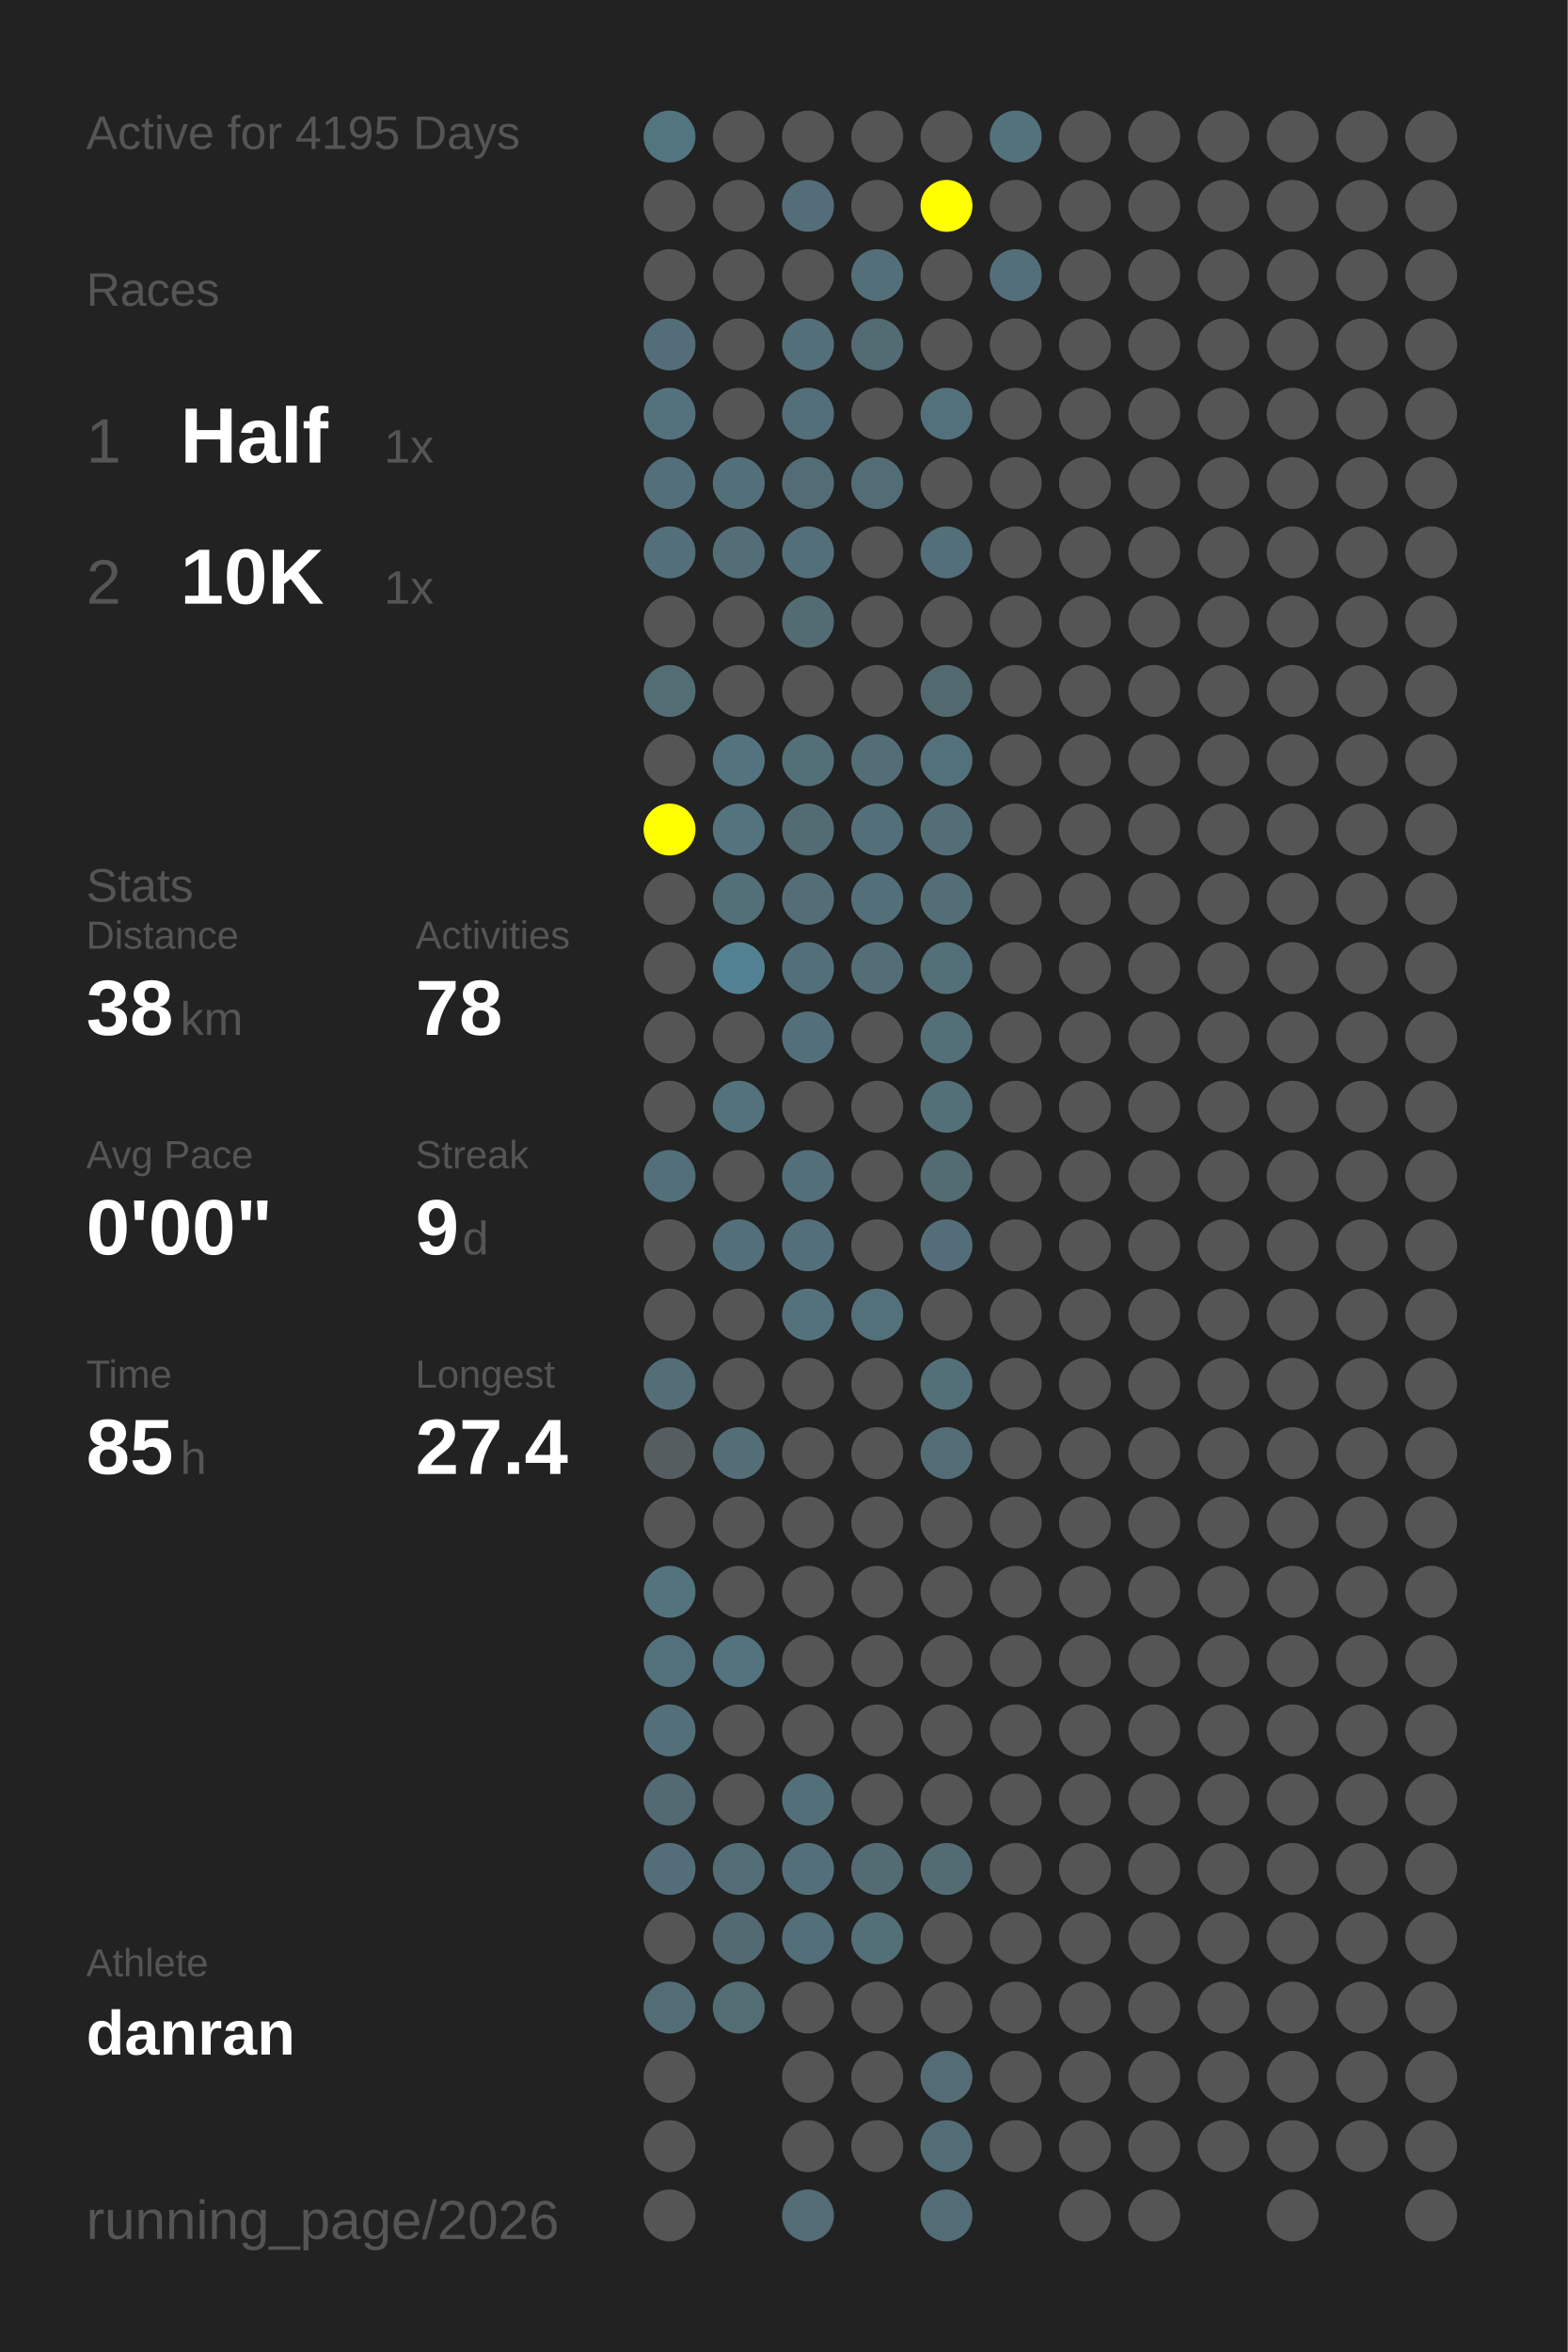
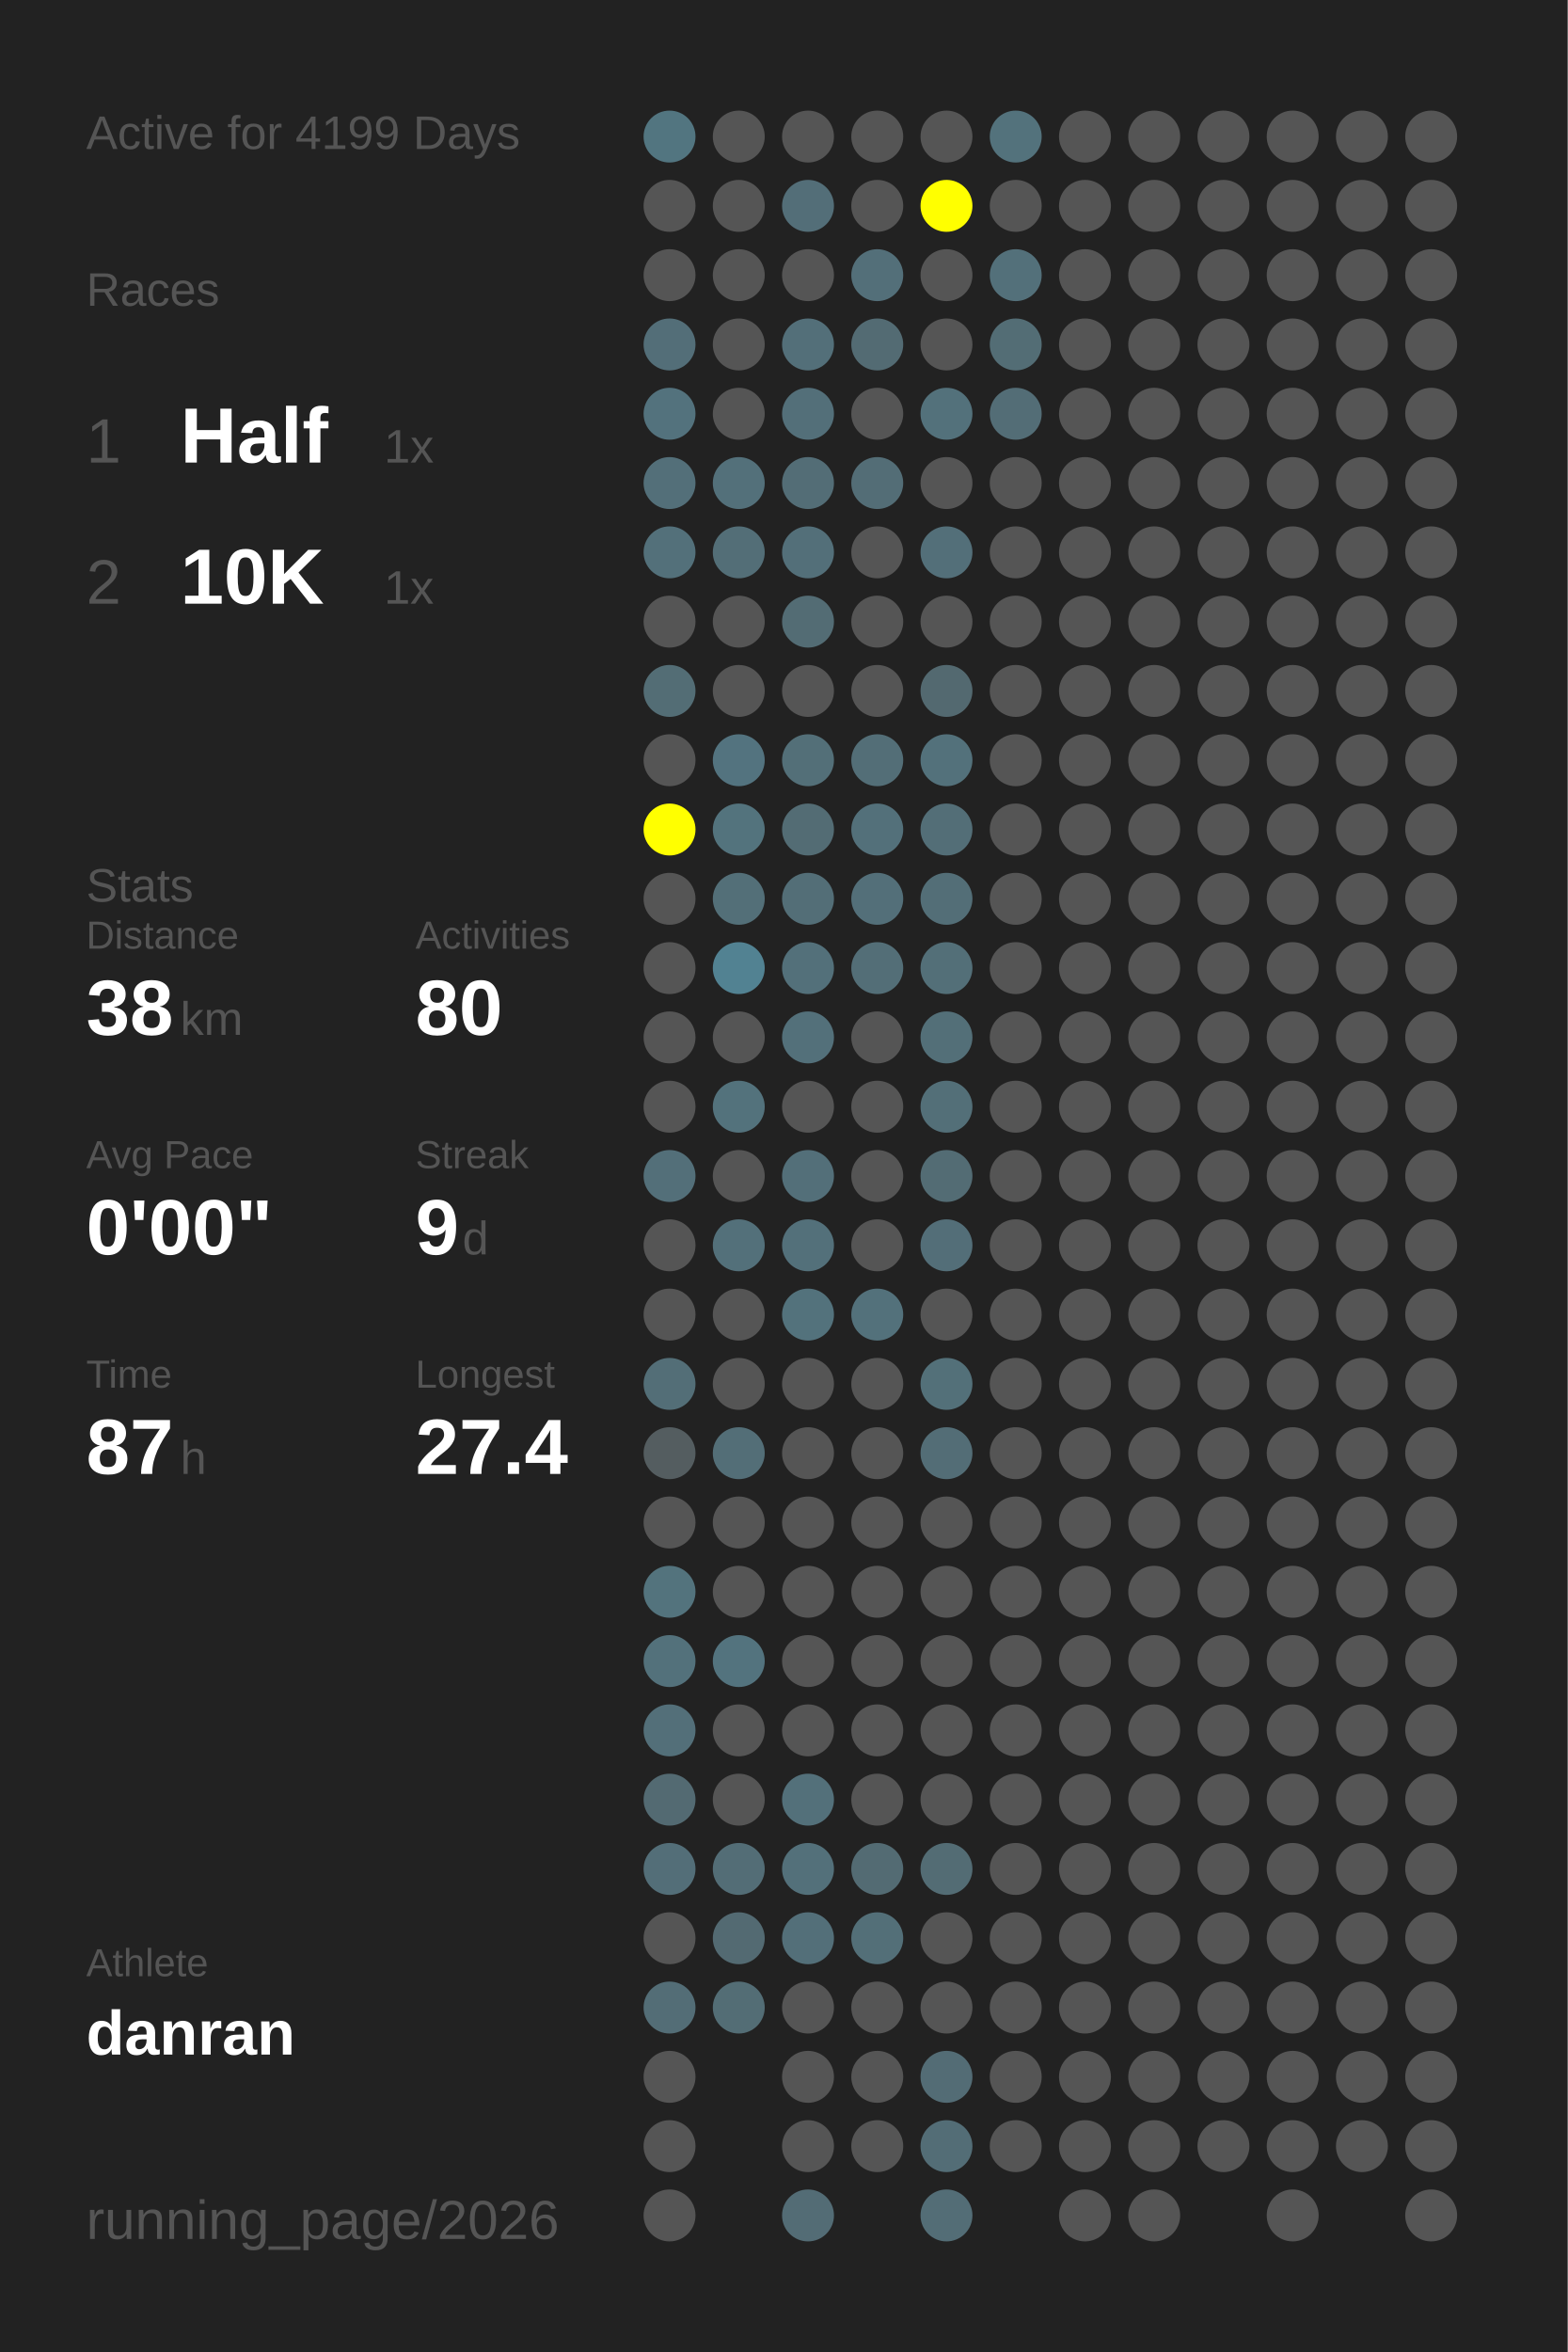
<svg xmlns="http://www.w3.org/2000/svg" baseProfile="full" height="300mm" version="1.1" viewBox="0,0,200,300" width="200mm">
  <defs />
  <rect fill="#222222" height="300" width="200" x="0" y="0" />
-   <text fill="#555555" style="font-size:6px; font-family:Arial;" x="11" y="19">Active for 4195 Days</text>
+   <text fill="#555555" style="font-size:6px; font-family:Arial;" x="11" y="19">Active for 4199 Days</text>
  <text fill="#555555" style="font-size:6px; font-family:Arial;" x="11" y="39">Races</text>
  <text fill="#555555" style="font-size:8px; font-family:Arial;" x="11" y="59">1</text>
  <text fill="#FFFFFF" style="font-size:10px; font-family:Arial; font-weight:bold;" x="23" y="59">Half</text>
  <text fill="#555555" style="font-size:6px; font-family:Arial;" x="49" y="59">1x</text>
  <text fill="#555555" style="font-size:8px; font-family:Arial;" x="11" y="77">2</text>
  <text fill="#FFFFFF" style="font-size:10px; font-family:Arial; font-weight:bold;" x="23" y="77">10K</text>
  <text fill="#555555" style="font-size:6px; font-family:Arial;" x="49" y="77">1x</text>
  <text fill="#555555" style="font-size:6px; font-family:Arial;" x="11" y="115">Stats</text>
  <text fill="#555555" style="font-size:5px; font-family:Arial;" x="11" y="121">Distance</text>
  <text fill="#FFFFFF" style="font-size:10px; font-family:Arial; font-weight:bold;" x="11" y="132">38</text>
  <text fill="#555555" style="font-size:6px; font-family:Arial;" x="23" y="132">km</text>
  <text fill="#555555" style="font-size:5px; font-family:Arial;" x="53" y="121">Activities</text>
-   <text fill="#FFFFFF" style="font-size:10px; font-family:Arial; font-weight:bold;" x="53" y="132">78</text>
+   <text fill="#FFFFFF" style="font-size:10px; font-family:Arial; font-weight:bold;" x="53" y="132">80</text>
  <text fill="#555555" style="font-size:5px; font-family:Arial;" x="11" y="149">Avg Pace</text>
  <text fill="#FFFFFF" style="font-size:10px; font-family:Arial; font-weight:bold;" x="11" y="160">0'00"</text>
  <text fill="#555555" style="font-size:5px; font-family:Arial;" x="53" y="149">Streak</text>
  <text fill="#FFFFFF" style="font-size:10px; font-family:Arial; font-weight:bold;" x="53" y="160">9</text>
  <text fill="#555555" style="font-size:6px; font-family:Arial;" x="59" y="160">d</text>
  <text fill="#555555" style="font-size:5px; font-family:Arial;" x="11" y="177">Time</text>
-   <text fill="#FFFFFF" style="font-size:10px; font-family:Arial; font-weight:bold;" x="11" y="188">85</text>
+   <text fill="#FFFFFF" style="font-size:10px; font-family:Arial; font-weight:bold;" x="11" y="188">87</text>
  <text fill="#555555" style="font-size:6px; font-family:Arial;" x="23" y="188">h</text>
  <text fill="#555555" style="font-size:5px; font-family:Arial;" x="53" y="177">Longest</text>
  <text fill="#FFFFFF" style="font-size:10px; font-family:Arial; font-weight:bold;" x="53" y="188">27.4</text>
  <text fill="#555555" style="font-size:5px; font-family:Arial;" x="11" y="252.065">Athlete</text>
  <text fill="#FFFFFF" style="font-size:8px; font-family:Arial; font-weight:bold;" x="11" y="262.065">danran</text>
  <text fill="#555555" style="font-size:7px; font-family:Arial;" x="11" y="285.581">running_page/2026</text>
  <circle cx="85.417" cy="17.419" fill="#527580" r="3.312" />
  <circle cx="85.417" cy="26.258" fill="#555555" r="3.312" />
  <circle cx="85.417" cy="35.097" fill="#555555" r="3.312" />
  <circle cx="85.417" cy="43.935" fill="#536e78" r="3.312" />
  <circle cx="85.417" cy="52.774" fill="#53727d" r="3.312" />
  <circle cx="85.417" cy="61.613" fill="#536f79" r="3.312" />
  <circle cx="85.417" cy="70.452" fill="#53707a" r="3.312" />
  <circle cx="85.417" cy="79.29" fill="#555555" r="3.312" />
  <circle cx="85.417" cy="88.129" fill="#536d75" r="3.312" />
  <circle cx="85.417" cy="96.968" fill="#555555" r="3.312" />
  <circle cx="85.417" cy="105.806" fill="#FFFF00" r="3.312" />
  <circle cx="85.417" cy="114.645" fill="#555555" r="3.312" />
  <circle cx="85.417" cy="123.484" fill="#555555" r="3.312" />
  <circle cx="85.417" cy="132.323" fill="#555555" r="3.312" />
  <circle cx="85.417" cy="141.161" fill="#555555" r="3.312" />
  <circle cx="85.417" cy="150" fill="#536f79" r="3.312" />
  <circle cx="85.417" cy="158.839" fill="#555555" r="3.312" />
  <circle cx="85.417" cy="167.677" fill="#555555" r="3.312" />
  <circle cx="85.417" cy="176.516" fill="#536e77" r="3.312" />
  <circle cx="85.417" cy="185.355" fill="#545d60" r="3.312" />
  <circle cx="85.417" cy="194.194" fill="#555555" r="3.312" />
  <circle cx="85.417" cy="203.032" fill="#53737d" r="3.312" />
  <circle cx="85.417" cy="211.871" fill="#53717b" r="3.312" />
  <circle cx="85.417" cy="220.71" fill="#536f79" r="3.312" />
  <circle cx="85.417" cy="229.548" fill="#536a72" r="3.312" />
  <circle cx="85.417" cy="238.387" fill="#536e78" r="3.312" />
  <circle cx="85.417" cy="247.226" fill="#555555" r="3.312" />
  <circle cx="85.417" cy="256.065" fill="#536d76" r="3.312" />
  <circle cx="85.417" cy="264.903" fill="#555555" r="3.312" />
  <circle cx="85.417" cy="273.742" fill="#555555" r="3.312" />
  <circle cx="85.417" cy="282.581" fill="#555555" r="3.312" />
  <circle cx="94.25" cy="17.419" fill="#555555" r="3.312" />
  <circle cx="94.25" cy="26.258" fill="#555555" r="3.312" />
  <circle cx="94.25" cy="35.097" fill="#555555" r="3.312" />
  <circle cx="94.25" cy="43.935" fill="#555555" r="3.312" />
  <circle cx="94.25" cy="52.774" fill="#555555" r="3.312" />
  <circle cx="94.25" cy="61.613" fill="#53707a" r="3.312" />
  <circle cx="94.25" cy="70.452" fill="#536e77" r="3.312" />
  <circle cx="94.25" cy="79.29" fill="#555555" r="3.312" />
  <circle cx="94.25" cy="88.129" fill="#555555" r="3.312" />
  <circle cx="94.25" cy="96.968" fill="#53737f" r="3.312" />
  <circle cx="94.25" cy="105.806" fill="#53737d" r="3.312" />
  <circle cx="94.25" cy="114.645" fill="#536f78" r="3.312" />
  <circle cx="94.25" cy="123.484" fill="#528292" r="3.312" />
  <circle cx="94.25" cy="132.323" fill="#555555" r="3.312" />
  <circle cx="94.25" cy="141.161" fill="#53727c" r="3.312" />
  <circle cx="94.25" cy="150" fill="#555555" r="3.312" />
  <circle cx="94.25" cy="158.839" fill="#53707a" r="3.312" />
  <circle cx="94.25" cy="167.677" fill="#555555" r="3.312" />
  <circle cx="94.25" cy="176.516" fill="#555555" r="3.312" />
  <circle cx="94.25" cy="185.355" fill="#536e77" r="3.312" />
  <circle cx="94.25" cy="194.194" fill="#555555" r="3.312" />
  <circle cx="94.25" cy="203.032" fill="#555555" r="3.312" />
  <circle cx="94.25" cy="211.871" fill="#53737e" r="3.312" />
  <circle cx="94.25" cy="220.71" fill="#555555" r="3.312" />
  <circle cx="94.25" cy="229.548" fill="#555555" r="3.312" />
  <circle cx="94.25" cy="238.387" fill="#536d76" r="3.312" />
  <circle cx="94.25" cy="247.226" fill="#536a72" r="3.312" />
  <circle cx="94.25" cy="256.065" fill="#536d75" r="3.312" />
  <circle cx="103.083" cy="17.419" fill="#555555" r="3.312" />
  <circle cx="103.083" cy="26.258" fill="#536e78" r="3.312" />
  <circle cx="103.083" cy="35.097" fill="#555555" r="3.312" />
  <circle cx="103.083" cy="43.935" fill="#536f79" r="3.312" />
  <circle cx="103.083" cy="52.774" fill="#536f79" r="3.312" />
  <circle cx="103.083" cy="61.613" fill="#536d76" r="3.312" />
  <circle cx="103.083" cy="70.452" fill="#536f79" r="3.312" />
  <circle cx="103.083" cy="79.29" fill="#536c74" r="3.312" />
  <circle cx="103.083" cy="88.129" fill="#555555" r="3.312" />
  <circle cx="103.083" cy="96.968" fill="#536f78" r="3.312" />
  <circle cx="103.083" cy="105.806" fill="#536c74" r="3.312" />
  <circle cx="103.083" cy="114.645" fill="#536e77" r="3.312" />
  <circle cx="103.083" cy="123.484" fill="#53707a" r="3.312" />
  <circle cx="103.083" cy="132.323" fill="#53707a" r="3.312" />
  <circle cx="103.083" cy="141.161" fill="#555555" r="3.312" />
  <circle cx="103.083" cy="150" fill="#536f79" r="3.312" />
  <circle cx="103.083" cy="158.839" fill="#53707a" r="3.312" />
  <circle cx="103.083" cy="167.677" fill="#53727c" r="3.312" />
  <circle cx="103.083" cy="176.516" fill="#555555" r="3.312" />
  <circle cx="103.083" cy="185.355" fill="#555555" r="3.312" />
  <circle cx="103.083" cy="194.194" fill="#555555" r="3.312" />
  <circle cx="103.083" cy="203.032" fill="#555555" r="3.312" />
  <circle cx="103.083" cy="211.871" fill="#555555" r="3.312" />
  <circle cx="103.083" cy="220.71" fill="#555555" r="3.312" />
  <circle cx="103.083" cy="229.548" fill="#53707a" r="3.312" />
  <circle cx="103.083" cy="238.387" fill="#53707a" r="3.312" />
  <circle cx="103.083" cy="247.226" fill="#536f79" r="3.312" />
  <circle cx="103.083" cy="256.065" fill="#555555" r="3.312" />
  <circle cx="103.083" cy="264.903" fill="#555555" r="3.312" />
  <circle cx="103.083" cy="273.742" fill="#555555" r="3.312" />
  <circle cx="103.083" cy="282.581" fill="#536c75" r="3.312" />
  <circle cx="111.917" cy="17.419" fill="#555555" r="3.312" />
  <circle cx="111.917" cy="26.258" fill="#555555" r="3.312" />
  <circle cx="111.917" cy="35.097" fill="#536f79" r="3.312" />
  <circle cx="111.917" cy="43.935" fill="#536b73" r="3.312" />
  <circle cx="111.917" cy="52.774" fill="#555555" r="3.312" />
  <circle cx="111.917" cy="61.613" fill="#536d76" r="3.312" />
  <circle cx="111.917" cy="70.452" fill="#555555" r="3.312" />
  <circle cx="111.917" cy="79.29" fill="#555555" r="3.312" />
  <circle cx="111.917" cy="88.129" fill="#555555" r="3.312" />
  <circle cx="111.917" cy="96.968" fill="#536e77" r="3.312" />
  <circle cx="111.917" cy="105.806" fill="#53707a" r="3.312" />
  <circle cx="111.917" cy="114.645" fill="#536f79" r="3.312" />
  <circle cx="111.917" cy="123.484" fill="#536e77" r="3.312" />
  <circle cx="111.917" cy="132.323" fill="#555555" r="3.312" />
  <circle cx="111.917" cy="141.161" fill="#555555" r="3.312" />
  <circle cx="111.917" cy="150" fill="#555555" r="3.312" />
  <circle cx="111.917" cy="158.839" fill="#555555" r="3.312" />
  <circle cx="111.917" cy="167.677" fill="#53717b" r="3.312" />
  <circle cx="111.917" cy="176.516" fill="#555555" r="3.312" />
  <circle cx="111.917" cy="185.355" fill="#555555" r="3.312" />
  <circle cx="111.917" cy="194.194" fill="#555555" r="3.312" />
  <circle cx="111.917" cy="203.032" fill="#555555" r="3.312" />
  <circle cx="111.917" cy="211.871" fill="#555555" r="3.312" />
  <circle cx="111.917" cy="220.71" fill="#555555" r="3.312" />
  <circle cx="111.917" cy="229.548" fill="#555555" r="3.312" />
  <circle cx="111.917" cy="238.387" fill="#536b73" r="3.312" />
  <circle cx="111.917" cy="247.226" fill="#536f78" r="3.312" />
  <circle cx="111.917" cy="256.065" fill="#555555" r="3.312" />
  <circle cx="111.917" cy="264.903" fill="#555555" r="3.312" />
  <circle cx="111.917" cy="273.742" fill="#555555" r="3.312" />
  <circle cx="120.75" cy="17.419" fill="#555555" r="3.312" />
  <circle cx="120.75" cy="26.258" fill="#FFFF00" r="3.312" />
  <circle cx="120.75" cy="35.097" fill="#555555" r="3.312" />
  <circle cx="120.75" cy="43.935" fill="#555555" r="3.312" />
  <circle cx="120.75" cy="52.774" fill="#53717b" r="3.312" />
  <circle cx="120.75" cy="61.613" fill="#555555" r="3.312" />
  <circle cx="120.75" cy="70.452" fill="#536f79" r="3.312" />
  <circle cx="120.75" cy="79.29" fill="#555555" r="3.312" />
  <circle cx="120.75" cy="88.129" fill="#536970" r="3.312" />
  <circle cx="120.75" cy="96.968" fill="#53717b" r="3.312" />
  <circle cx="120.75" cy="105.806" fill="#536e77" r="3.312" />
  <circle cx="120.75" cy="114.645" fill="#536e77" r="3.312" />
  <circle cx="120.75" cy="123.484" fill="#536f78" r="3.312" />
  <circle cx="120.75" cy="132.323" fill="#536f78" r="3.312" />
  <circle cx="120.75" cy="141.161" fill="#536f78" r="3.312" />
  <circle cx="120.75" cy="150" fill="#536c74" r="3.312" />
  <circle cx="120.75" cy="158.839" fill="#536e78" r="3.312" />
  <circle cx="120.75" cy="167.677" fill="#555555" r="3.312" />
  <circle cx="120.75" cy="176.516" fill="#537079" r="3.312" />
  <circle cx="120.75" cy="185.355" fill="#536d76" r="3.312" />
  <circle cx="120.75" cy="194.194" fill="#555555" r="3.312" />
  <circle cx="120.75" cy="203.032" fill="#555555" r="3.312" />
  <circle cx="120.75" cy="211.871" fill="#555555" r="3.312" />
  <circle cx="120.75" cy="220.71" fill="#555555" r="3.312" />
  <circle cx="120.75" cy="229.548" fill="#555555" r="3.312" />
  <circle cx="120.75" cy="238.387" fill="#536c74" r="3.312" />
  <circle cx="120.75" cy="247.226" fill="#555555" r="3.312" />
  <circle cx="120.75" cy="256.065" fill="#555555" r="3.312" />
  <circle cx="120.75" cy="264.903" fill="#536c75" r="3.312" />
  <circle cx="120.75" cy="273.742" fill="#536d76" r="3.312" />
  <circle cx="120.75" cy="282.581" fill="#536d76" r="3.312" />
  <circle cx="129.583" cy="17.419" fill="#53727c" r="3.312" />
  <circle cx="129.583" cy="26.258" fill="#555555" r="3.312" />
  <circle cx="129.583" cy="35.097" fill="#53707a" r="3.312" />
-   <circle cx="129.583" cy="43.935" fill="#555555" r="3.312" />
-   <circle cx="129.583" cy="52.774" fill="#555555" r="3.312" />
+   <circle cx="129.583" cy="43.935" fill="#536d75" r="3.312" />
+   <circle cx="129.583" cy="52.774" fill="#536d76" r="3.312" />
  <circle cx="129.583" cy="61.613" fill="#555555" r="3.312" />
  <circle cx="129.583" cy="70.452" fill="#555555" r="3.312" />
  <circle cx="129.583" cy="79.29" fill="#555555" r="3.312" />
  <circle cx="129.583" cy="88.129" fill="#555555" r="3.312" />
  <circle cx="129.583" cy="96.968" fill="#555555" r="3.312" />
  <circle cx="129.583" cy="105.806" fill="#555555" r="3.312" />
  <circle cx="129.583" cy="114.645" fill="#555555" r="3.312" />
  <circle cx="129.583" cy="123.484" fill="#555555" r="3.312" />
  <circle cx="129.583" cy="132.323" fill="#555555" r="3.312" />
  <circle cx="129.583" cy="141.161" fill="#555555" r="3.312" />
  <circle cx="129.583" cy="150" fill="#555555" r="3.312" />
  <circle cx="129.583" cy="158.839" fill="#555555" r="3.312" />
  <circle cx="129.583" cy="167.677" fill="#555555" r="3.312" />
  <circle cx="129.583" cy="176.516" fill="#555555" r="3.312" />
  <circle cx="129.583" cy="185.355" fill="#555555" r="3.312" />
  <circle cx="129.583" cy="194.194" fill="#555555" r="3.312" />
  <circle cx="129.583" cy="203.032" fill="#555555" r="3.312" />
  <circle cx="129.583" cy="211.871" fill="#555555" r="3.312" />
  <circle cx="129.583" cy="220.71" fill="#555555" r="3.312" />
  <circle cx="129.583" cy="229.548" fill="#555555" r="3.312" />
  <circle cx="129.583" cy="238.387" fill="#555555" r="3.312" />
  <circle cx="129.583" cy="247.226" fill="#555555" r="3.312" />
  <circle cx="129.583" cy="256.065" fill="#555555" r="3.312" />
  <circle cx="129.583" cy="264.903" fill="#555555" r="3.312" />
  <circle cx="129.583" cy="273.742" fill="#555555" r="3.312" />
  <circle cx="138.417" cy="17.419" fill="#555555" r="3.312" />
  <circle cx="138.417" cy="26.258" fill="#555555" r="3.312" />
  <circle cx="138.417" cy="35.097" fill="#555555" r="3.312" />
  <circle cx="138.417" cy="43.935" fill="#555555" r="3.312" />
  <circle cx="138.417" cy="52.774" fill="#555555" r="3.312" />
  <circle cx="138.417" cy="61.613" fill="#555555" r="3.312" />
  <circle cx="138.417" cy="70.452" fill="#555555" r="3.312" />
  <circle cx="138.417" cy="79.29" fill="#555555" r="3.312" />
  <circle cx="138.417" cy="88.129" fill="#555555" r="3.312" />
  <circle cx="138.417" cy="96.968" fill="#555555" r="3.312" />
  <circle cx="138.417" cy="105.806" fill="#555555" r="3.312" />
  <circle cx="138.417" cy="114.645" fill="#555555" r="3.312" />
  <circle cx="138.417" cy="123.484" fill="#555555" r="3.312" />
  <circle cx="138.417" cy="132.323" fill="#555555" r="3.312" />
  <circle cx="138.417" cy="141.161" fill="#555555" r="3.312" />
  <circle cx="138.417" cy="150" fill="#555555" r="3.312" />
  <circle cx="138.417" cy="158.839" fill="#555555" r="3.312" />
  <circle cx="138.417" cy="167.677" fill="#555555" r="3.312" />
  <circle cx="138.417" cy="176.516" fill="#555555" r="3.312" />
  <circle cx="138.417" cy="185.355" fill="#555555" r="3.312" />
  <circle cx="138.417" cy="194.194" fill="#555555" r="3.312" />
  <circle cx="138.417" cy="203.032" fill="#555555" r="3.312" />
  <circle cx="138.417" cy="211.871" fill="#555555" r="3.312" />
  <circle cx="138.417" cy="220.71" fill="#555555" r="3.312" />
  <circle cx="138.417" cy="229.548" fill="#555555" r="3.312" />
  <circle cx="138.417" cy="238.387" fill="#555555" r="3.312" />
  <circle cx="138.417" cy="247.226" fill="#555555" r="3.312" />
  <circle cx="138.417" cy="256.065" fill="#555555" r="3.312" />
  <circle cx="138.417" cy="264.903" fill="#555555" r="3.312" />
  <circle cx="138.417" cy="273.742" fill="#555555" r="3.312" />
  <circle cx="138.417" cy="282.581" fill="#555555" r="3.312" />
  <circle cx="147.25" cy="17.419" fill="#555555" r="3.312" />
  <circle cx="147.25" cy="26.258" fill="#555555" r="3.312" />
  <circle cx="147.25" cy="35.097" fill="#555555" r="3.312" />
  <circle cx="147.25" cy="43.935" fill="#555555" r="3.312" />
  <circle cx="147.25" cy="52.774" fill="#555555" r="3.312" />
  <circle cx="147.25" cy="61.613" fill="#555555" r="3.312" />
  <circle cx="147.25" cy="70.452" fill="#555555" r="3.312" />
  <circle cx="147.25" cy="79.29" fill="#555555" r="3.312" />
  <circle cx="147.25" cy="88.129" fill="#555555" r="3.312" />
  <circle cx="147.25" cy="96.968" fill="#555555" r="3.312" />
  <circle cx="147.25" cy="105.806" fill="#555555" r="3.312" />
  <circle cx="147.25" cy="114.645" fill="#555555" r="3.312" />
  <circle cx="147.25" cy="123.484" fill="#555555" r="3.312" />
  <circle cx="147.25" cy="132.323" fill="#555555" r="3.312" />
  <circle cx="147.25" cy="141.161" fill="#555555" r="3.312" />
  <circle cx="147.25" cy="150" fill="#555555" r="3.312" />
  <circle cx="147.25" cy="158.839" fill="#555555" r="3.312" />
  <circle cx="147.25" cy="167.677" fill="#555555" r="3.312" />
  <circle cx="147.25" cy="176.516" fill="#555555" r="3.312" />
  <circle cx="147.25" cy="185.355" fill="#555555" r="3.312" />
  <circle cx="147.25" cy="194.194" fill="#555555" r="3.312" />
  <circle cx="147.25" cy="203.032" fill="#555555" r="3.312" />
  <circle cx="147.25" cy="211.871" fill="#555555" r="3.312" />
  <circle cx="147.25" cy="220.71" fill="#555555" r="3.312" />
  <circle cx="147.25" cy="229.548" fill="#555555" r="3.312" />
  <circle cx="147.25" cy="238.387" fill="#555555" r="3.312" />
  <circle cx="147.25" cy="247.226" fill="#555555" r="3.312" />
  <circle cx="147.25" cy="256.065" fill="#555555" r="3.312" />
  <circle cx="147.25" cy="264.903" fill="#555555" r="3.312" />
  <circle cx="147.25" cy="273.742" fill="#555555" r="3.312" />
  <circle cx="147.25" cy="282.581" fill="#555555" r="3.312" />
  <circle cx="156.083" cy="17.419" fill="#555555" r="3.312" />
  <circle cx="156.083" cy="26.258" fill="#555555" r="3.312" />
  <circle cx="156.083" cy="35.097" fill="#555555" r="3.312" />
  <circle cx="156.083" cy="43.935" fill="#555555" r="3.312" />
  <circle cx="156.083" cy="52.774" fill="#555555" r="3.312" />
  <circle cx="156.083" cy="61.613" fill="#555555" r="3.312" />
  <circle cx="156.083" cy="70.452" fill="#555555" r="3.312" />
  <circle cx="156.083" cy="79.29" fill="#555555" r="3.312" />
  <circle cx="156.083" cy="88.129" fill="#555555" r="3.312" />
  <circle cx="156.083" cy="96.968" fill="#555555" r="3.312" />
  <circle cx="156.083" cy="105.806" fill="#555555" r="3.312" />
  <circle cx="156.083" cy="114.645" fill="#555555" r="3.312" />
  <circle cx="156.083" cy="123.484" fill="#555555" r="3.312" />
  <circle cx="156.083" cy="132.323" fill="#555555" r="3.312" />
  <circle cx="156.083" cy="141.161" fill="#555555" r="3.312" />
  <circle cx="156.083" cy="150" fill="#555555" r="3.312" />
  <circle cx="156.083" cy="158.839" fill="#555555" r="3.312" />
  <circle cx="156.083" cy="167.677" fill="#555555" r="3.312" />
  <circle cx="156.083" cy="176.516" fill="#555555" r="3.312" />
  <circle cx="156.083" cy="185.355" fill="#555555" r="3.312" />
  <circle cx="156.083" cy="194.194" fill="#555555" r="3.312" />
  <circle cx="156.083" cy="203.032" fill="#555555" r="3.312" />
  <circle cx="156.083" cy="211.871" fill="#555555" r="3.312" />
  <circle cx="156.083" cy="220.71" fill="#555555" r="3.312" />
  <circle cx="156.083" cy="229.548" fill="#555555" r="3.312" />
  <circle cx="156.083" cy="238.387" fill="#555555" r="3.312" />
  <circle cx="156.083" cy="247.226" fill="#555555" r="3.312" />
  <circle cx="156.083" cy="256.065" fill="#555555" r="3.312" />
  <circle cx="156.083" cy="264.903" fill="#555555" r="3.312" />
  <circle cx="156.083" cy="273.742" fill="#555555" r="3.312" />
  <circle cx="164.917" cy="17.419" fill="#555555" r="3.312" />
  <circle cx="164.917" cy="26.258" fill="#555555" r="3.312" />
  <circle cx="164.917" cy="35.097" fill="#555555" r="3.312" />
  <circle cx="164.917" cy="43.935" fill="#555555" r="3.312" />
  <circle cx="164.917" cy="52.774" fill="#555555" r="3.312" />
  <circle cx="164.917" cy="61.613" fill="#555555" r="3.312" />
  <circle cx="164.917" cy="70.452" fill="#555555" r="3.312" />
  <circle cx="164.917" cy="79.29" fill="#555555" r="3.312" />
  <circle cx="164.917" cy="88.129" fill="#555555" r="3.312" />
  <circle cx="164.917" cy="96.968" fill="#555555" r="3.312" />
  <circle cx="164.917" cy="105.806" fill="#555555" r="3.312" />
  <circle cx="164.917" cy="114.645" fill="#555555" r="3.312" />
  <circle cx="164.917" cy="123.484" fill="#555555" r="3.312" />
  <circle cx="164.917" cy="132.323" fill="#555555" r="3.312" />
  <circle cx="164.917" cy="141.161" fill="#555555" r="3.312" />
  <circle cx="164.917" cy="150" fill="#555555" r="3.312" />
  <circle cx="164.917" cy="158.839" fill="#555555" r="3.312" />
  <circle cx="164.917" cy="167.677" fill="#555555" r="3.312" />
  <circle cx="164.917" cy="176.516" fill="#555555" r="3.312" />
  <circle cx="164.917" cy="185.355" fill="#555555" r="3.312" />
  <circle cx="164.917" cy="194.194" fill="#555555" r="3.312" />
  <circle cx="164.917" cy="203.032" fill="#555555" r="3.312" />
  <circle cx="164.917" cy="211.871" fill="#555555" r="3.312" />
  <circle cx="164.917" cy="220.71" fill="#555555" r="3.312" />
  <circle cx="164.917" cy="229.548" fill="#555555" r="3.312" />
  <circle cx="164.917" cy="238.387" fill="#555555" r="3.312" />
  <circle cx="164.917" cy="247.226" fill="#555555" r="3.312" />
  <circle cx="164.917" cy="256.065" fill="#555555" r="3.312" />
  <circle cx="164.917" cy="264.903" fill="#555555" r="3.312" />
  <circle cx="164.917" cy="273.742" fill="#555555" r="3.312" />
  <circle cx="164.917" cy="282.581" fill="#555555" r="3.312" />
  <circle cx="173.75" cy="17.419" fill="#555555" r="3.312" />
  <circle cx="173.75" cy="26.258" fill="#555555" r="3.312" />
  <circle cx="173.75" cy="35.097" fill="#555555" r="3.312" />
  <circle cx="173.75" cy="43.935" fill="#555555" r="3.312" />
  <circle cx="173.75" cy="52.774" fill="#555555" r="3.312" />
  <circle cx="173.75" cy="61.613" fill="#555555" r="3.312" />
  <circle cx="173.75" cy="70.452" fill="#555555" r="3.312" />
  <circle cx="173.75" cy="79.29" fill="#555555" r="3.312" />
  <circle cx="173.75" cy="88.129" fill="#555555" r="3.312" />
  <circle cx="173.75" cy="96.968" fill="#555555" r="3.312" />
  <circle cx="173.75" cy="105.806" fill="#555555" r="3.312" />
  <circle cx="173.75" cy="114.645" fill="#555555" r="3.312" />
  <circle cx="173.75" cy="123.484" fill="#555555" r="3.312" />
  <circle cx="173.75" cy="132.323" fill="#555555" r="3.312" />
  <circle cx="173.75" cy="141.161" fill="#555555" r="3.312" />
  <circle cx="173.75" cy="150" fill="#555555" r="3.312" />
  <circle cx="173.75" cy="158.839" fill="#555555" r="3.312" />
  <circle cx="173.75" cy="167.677" fill="#555555" r="3.312" />
  <circle cx="173.75" cy="176.516" fill="#555555" r="3.312" />
  <circle cx="173.75" cy="185.355" fill="#555555" r="3.312" />
  <circle cx="173.75" cy="194.194" fill="#555555" r="3.312" />
  <circle cx="173.75" cy="203.032" fill="#555555" r="3.312" />
  <circle cx="173.75" cy="211.871" fill="#555555" r="3.312" />
  <circle cx="173.75" cy="220.71" fill="#555555" r="3.312" />
  <circle cx="173.75" cy="229.548" fill="#555555" r="3.312" />
  <circle cx="173.75" cy="238.387" fill="#555555" r="3.312" />
  <circle cx="173.75" cy="247.226" fill="#555555" r="3.312" />
  <circle cx="173.75" cy="256.065" fill="#555555" r="3.312" />
  <circle cx="173.75" cy="264.903" fill="#555555" r="3.312" />
  <circle cx="173.75" cy="273.742" fill="#555555" r="3.312" />
  <circle cx="182.583" cy="17.419" fill="#555555" r="3.312" />
  <circle cx="182.583" cy="26.258" fill="#555555" r="3.312" />
  <circle cx="182.583" cy="35.097" fill="#555555" r="3.312" />
  <circle cx="182.583" cy="43.935" fill="#555555" r="3.312" />
  <circle cx="182.583" cy="52.774" fill="#555555" r="3.312" />
  <circle cx="182.583" cy="61.613" fill="#555555" r="3.312" />
  <circle cx="182.583" cy="70.452" fill="#555555" r="3.312" />
  <circle cx="182.583" cy="79.29" fill="#555555" r="3.312" />
  <circle cx="182.583" cy="88.129" fill="#555555" r="3.312" />
  <circle cx="182.583" cy="96.968" fill="#555555" r="3.312" />
  <circle cx="182.583" cy="105.806" fill="#555555" r="3.312" />
  <circle cx="182.583" cy="114.645" fill="#555555" r="3.312" />
  <circle cx="182.583" cy="123.484" fill="#555555" r="3.312" />
  <circle cx="182.583" cy="132.323" fill="#555555" r="3.312" />
  <circle cx="182.583" cy="141.161" fill="#555555" r="3.312" />
  <circle cx="182.583" cy="150" fill="#555555" r="3.312" />
  <circle cx="182.583" cy="158.839" fill="#555555" r="3.312" />
  <circle cx="182.583" cy="167.677" fill="#555555" r="3.312" />
  <circle cx="182.583" cy="176.516" fill="#555555" r="3.312" />
  <circle cx="182.583" cy="185.355" fill="#555555" r="3.312" />
  <circle cx="182.583" cy="194.194" fill="#555555" r="3.312" />
  <circle cx="182.583" cy="203.032" fill="#555555" r="3.312" />
  <circle cx="182.583" cy="211.871" fill="#555555" r="3.312" />
  <circle cx="182.583" cy="220.71" fill="#555555" r="3.312" />
  <circle cx="182.583" cy="229.548" fill="#555555" r="3.312" />
  <circle cx="182.583" cy="238.387" fill="#555555" r="3.312" />
  <circle cx="182.583" cy="247.226" fill="#555555" r="3.312" />
  <circle cx="182.583" cy="256.065" fill="#555555" r="3.312" />
  <circle cx="182.583" cy="264.903" fill="#555555" r="3.312" />
  <circle cx="182.583" cy="273.742" fill="#555555" r="3.312" />
  <circle cx="182.583" cy="282.581" fill="#555555" r="3.312" />
</svg>
